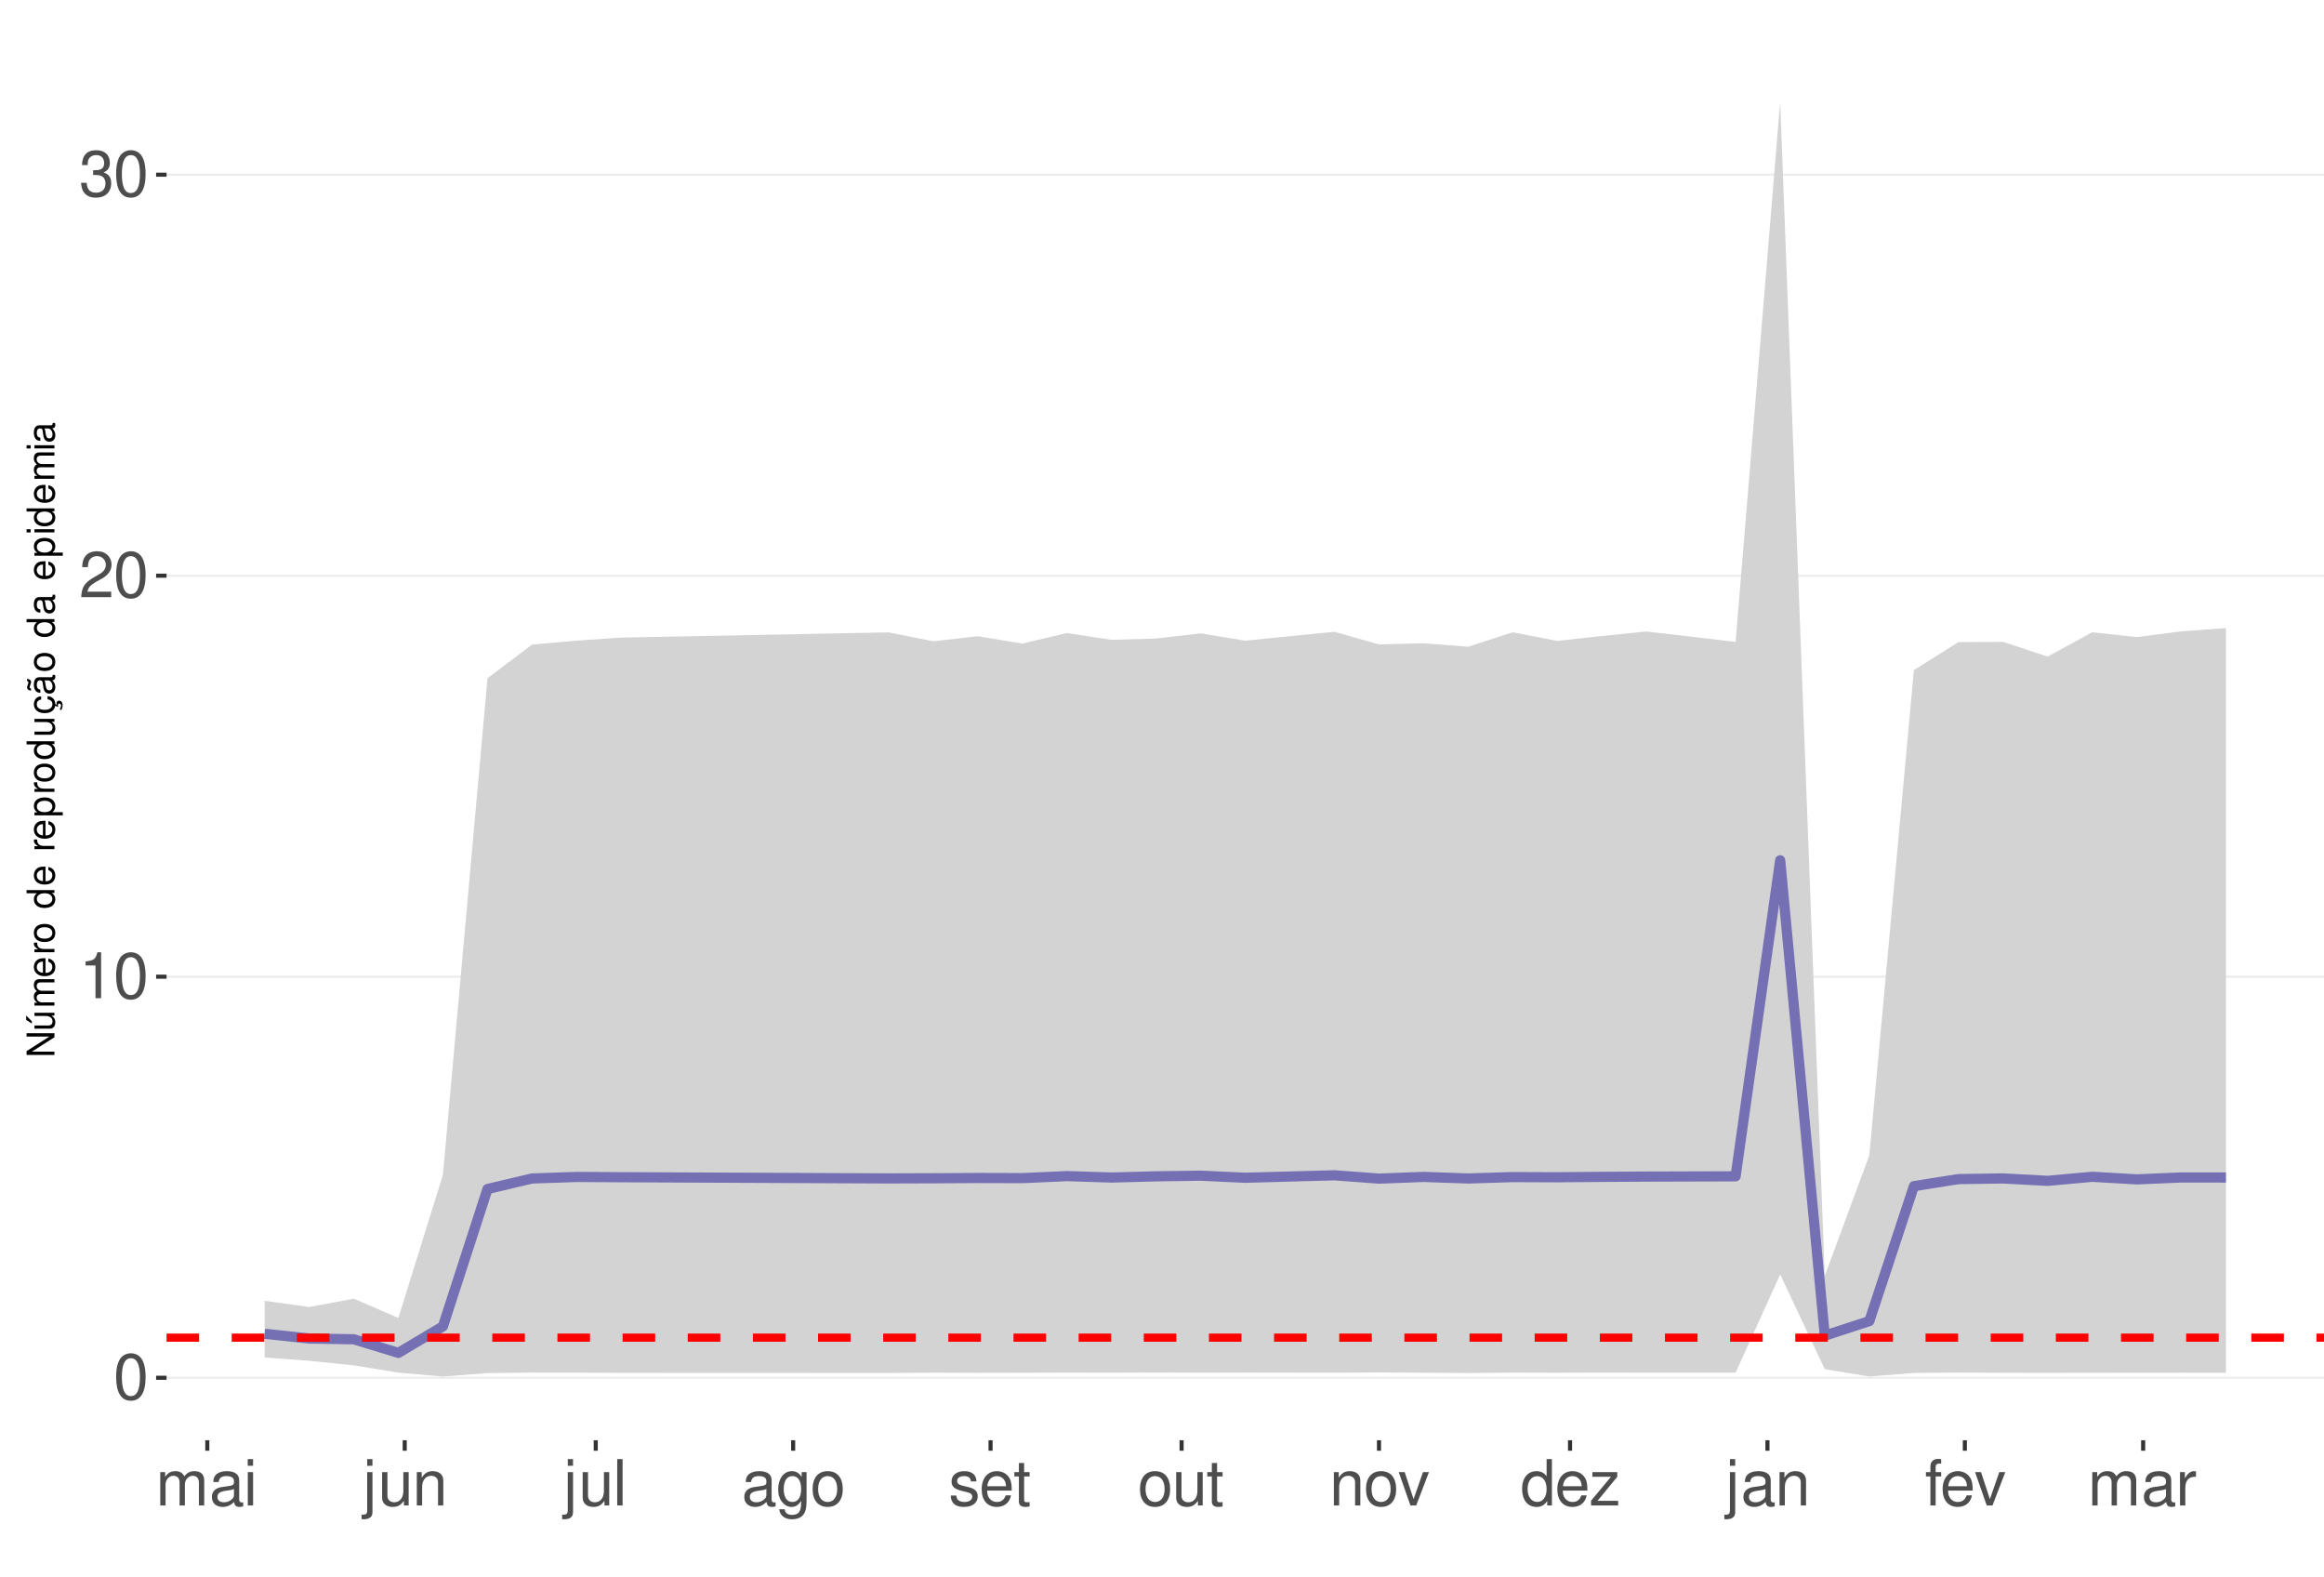
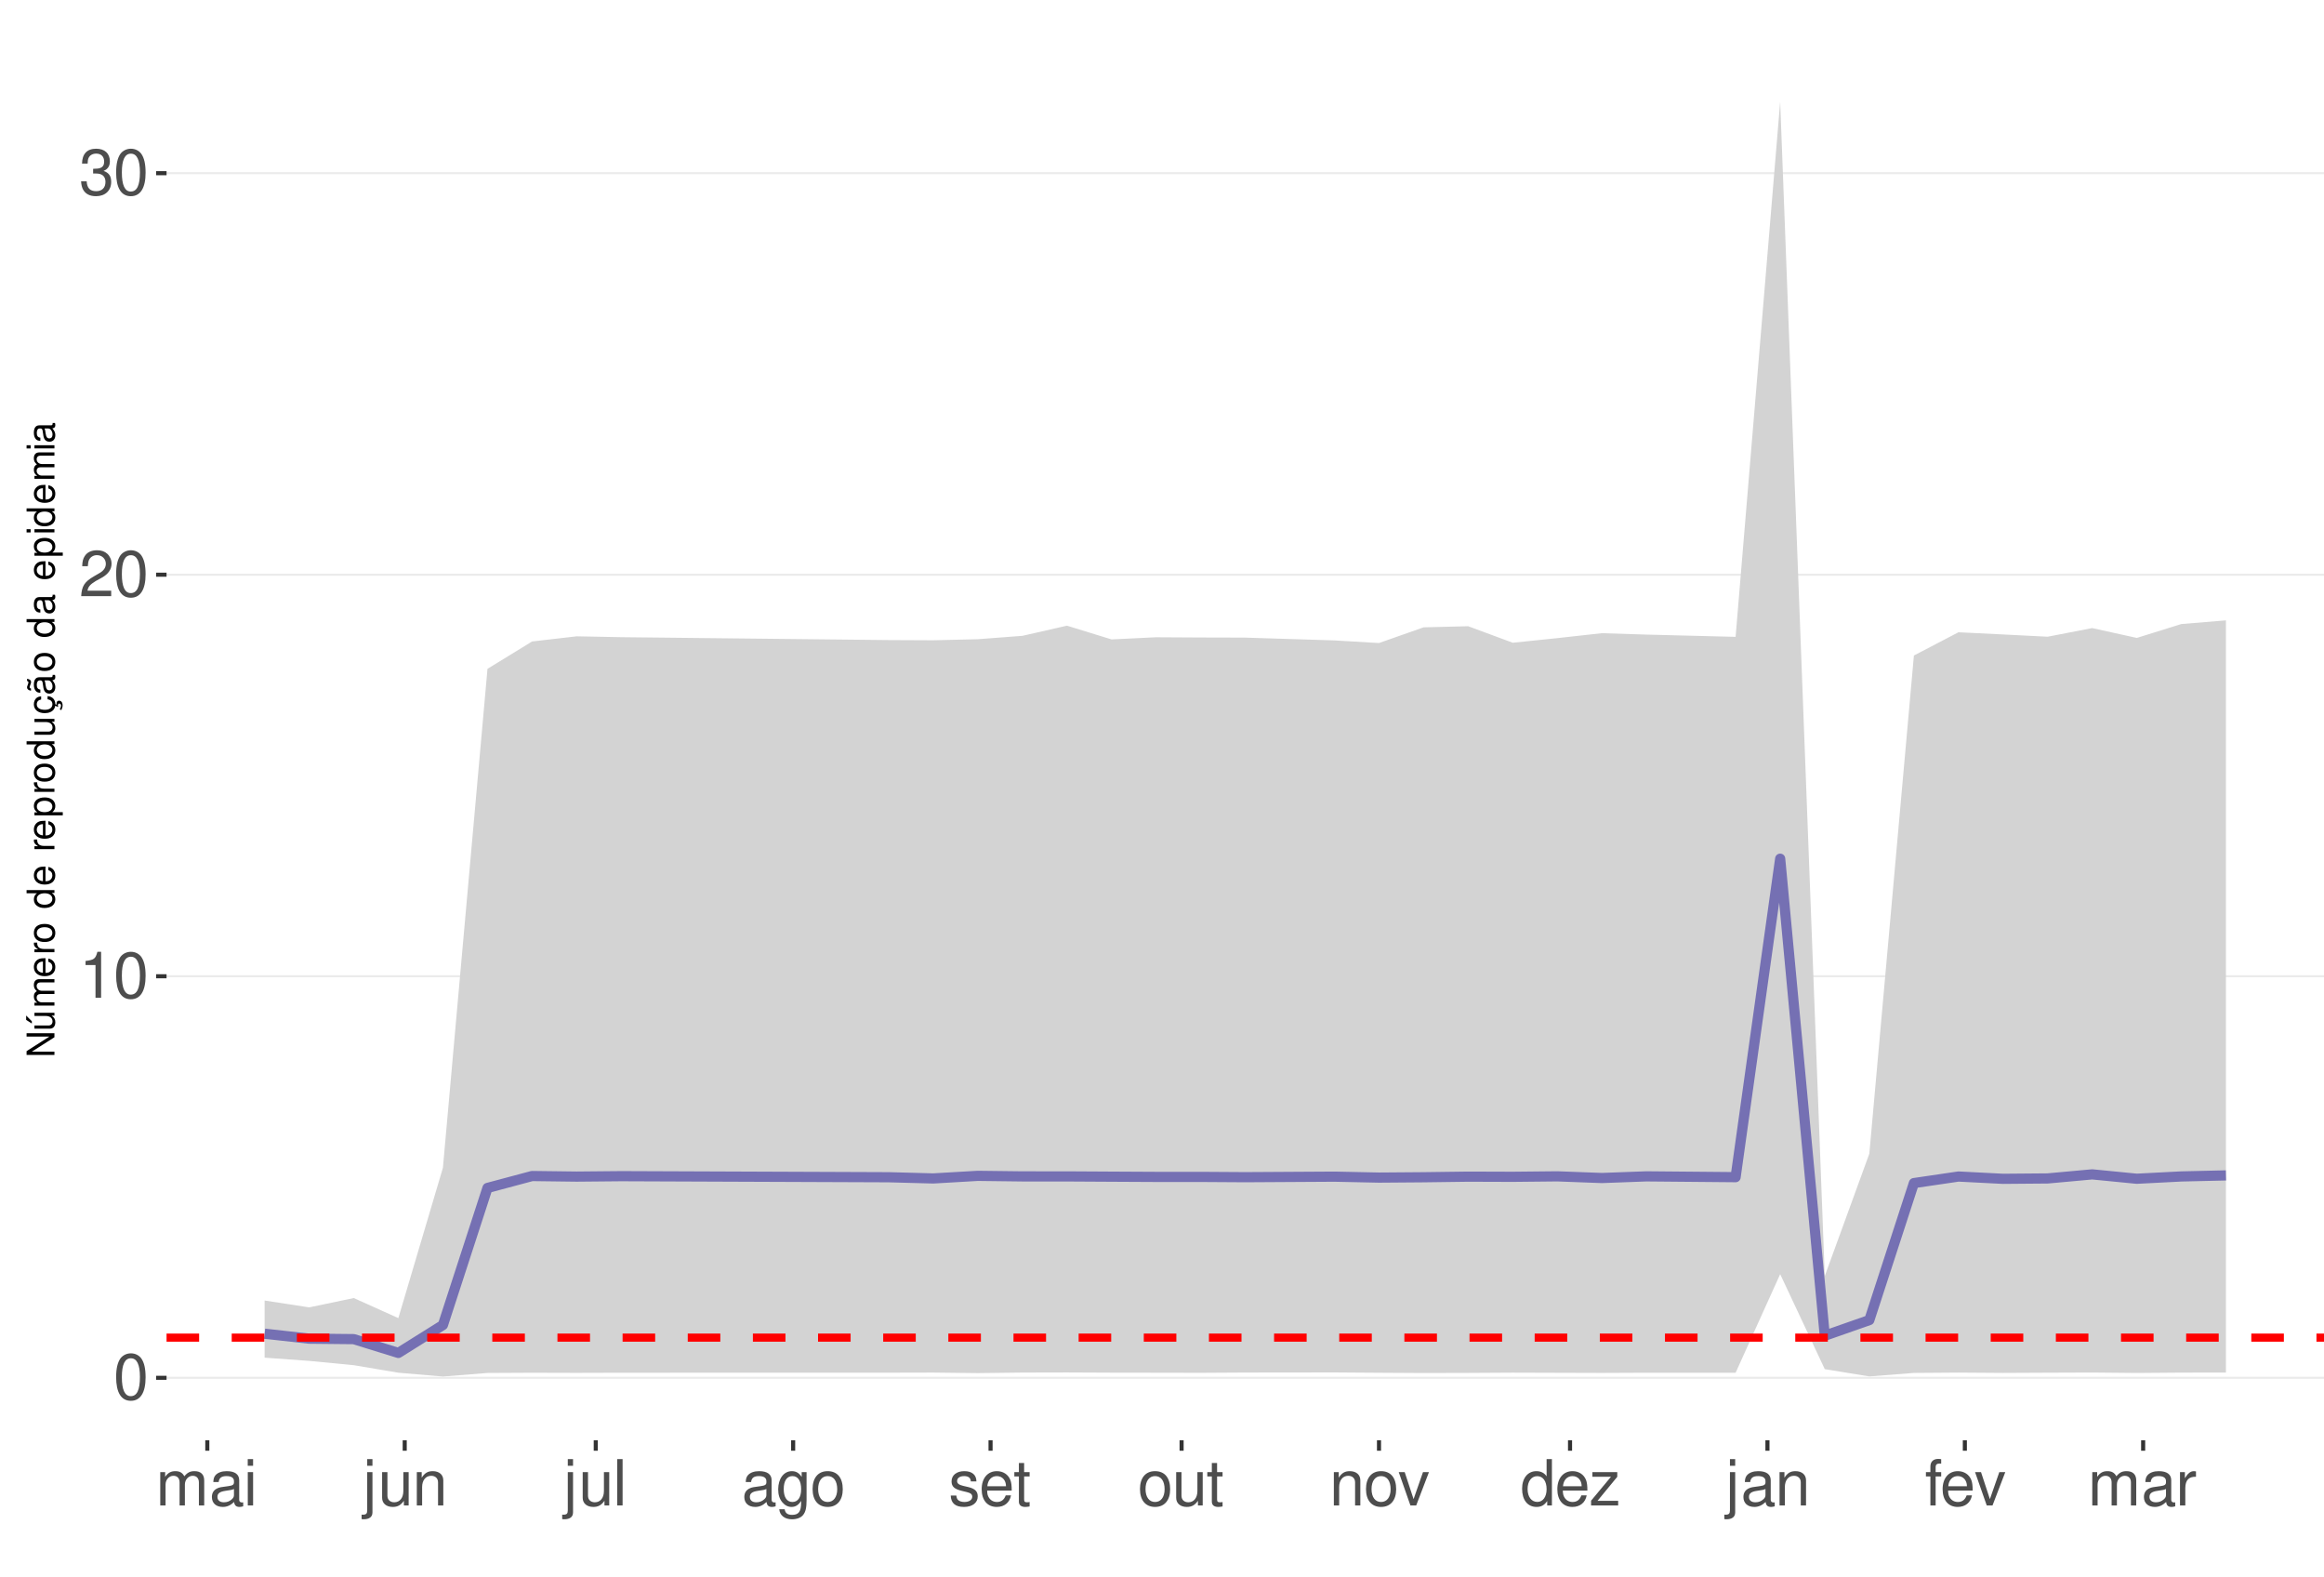
<svg xmlns="http://www.w3.org/2000/svg" xmlns:xlink="http://www.w3.org/1999/xlink" width="609pt" height="413pt" viewBox="0 0 609 413" version="1.1">
  <defs>
    <g>
      <symbol overflow="visible" id="glyph0-0">
        <path style="stroke:none;" d="" />
      </symbol>
      <symbol overflow="visible" id="glyph0-1">
        <path style="stroke:none;" d="M 4.578 -12.047 C 3.484 -12.047 2.484 -11.547 1.859 -10.734 C 1.094 -9.656 0.719 -8.062 0.719 -5.828 C 0.719 -1.766 2.047 0.391 4.578 0.391 C 7.078 0.391 8.438 -1.766 8.438 -5.734 C 8.438 -8.062 8.078 -9.625 7.297 -10.734 C 6.672 -11.562 5.703 -12.047 4.578 -12.047 Z M 4.578 -10.75 C 6.156 -10.75 6.953 -9.125 6.953 -5.859 C 6.953 -2.438 6.172 -0.828 4.547 -0.828 C 3 -0.828 2.219 -2.5 2.219 -5.812 C 2.219 -9.125 3 -10.75 4.578 -10.75 Z M 4.578 -10.75 " />
      </symbol>
      <symbol overflow="visible" id="glyph0-2">
        <path style="stroke:none;" d="M 4.312 -8.578 L 4.312 0 L 5.781 0 L 5.781 -12.047 L 4.812 -12.047 C 4.297 -10.188 3.969 -9.938 1.703 -9.641 L 1.703 -8.578 Z M 4.312 -8.578 " />
      </symbol>
      <symbol overflow="visible" id="glyph0-3">
        <path style="stroke:none;" d="M 8.422 -1.453 L 2.219 -1.453 C 2.359 -2.453 2.891 -3.078 4.344 -3.969 L 6.016 -4.891 C 7.656 -5.812 8.516 -7.047 8.516 -8.531 C 8.516 -9.531 8.109 -10.453 7.406 -11.109 C 6.719 -11.75 5.844 -12.047 4.734 -12.047 C 3.234 -12.047 2.109 -11.516 1.469 -10.484 C 1.047 -9.844 0.859 -9.094 0.828 -7.875 L 2.297 -7.875 C 2.344 -8.688 2.453 -9.172 2.641 -9.578 C 3.031 -10.312 3.797 -10.766 4.688 -10.766 C 6.016 -10.766 7.016 -9.797 7.016 -8.5 C 7.016 -7.531 6.469 -6.703 5.406 -6.094 L 3.875 -5.203 C 1.422 -3.781 0.703 -2.641 0.562 -0.016 L 8.422 -0.016 Z M 8.422 -1.453 " />
      </symbol>
      <symbol overflow="visible" id="glyph0-4">
        <path style="stroke:none;" d="M 3.688 -5.547 L 4.484 -5.547 C 6.078 -5.547 6.922 -4.797 6.922 -3.344 C 6.922 -1.828 6.016 -0.922 4.5 -0.922 C 2.875 -0.922 2.094 -1.734 2 -3.5 L 0.531 -3.5 C 0.594 -2.531 0.766 -1.906 1.047 -1.359 C 1.672 -0.203 2.812 0.391 4.438 0.391 C 6.859 0.391 8.422 -1.078 8.422 -3.359 C 8.422 -4.891 7.844 -5.734 6.422 -6.234 C 7.531 -6.672 8.078 -7.516 8.078 -8.734 C 8.078 -10.797 6.734 -12.047 4.484 -12.047 C 2.094 -12.047 0.828 -10.703 0.781 -8.156 L 2.25 -8.156 C 2.266 -8.891 2.328 -9.312 2.516 -9.672 C 2.844 -10.359 3.578 -10.766 4.5 -10.766 C 5.797 -10.766 6.578 -9.984 6.578 -8.672 C 6.578 -7.828 6.281 -7.312 5.625 -7.031 C 5.234 -6.859 4.703 -6.797 3.688 -6.781 Z M 3.688 -5.547 " />
      </symbol>
      <symbol overflow="visible" id="glyph0-5">
        <path style="stroke:none;" d="M 1.172 -8.734 L 1.172 0 L 2.562 0 L 2.562 -5.484 C 2.562 -6.75 3.484 -7.766 4.609 -7.766 C 5.641 -7.766 6.234 -7.125 6.234 -6.016 L 6.234 0 L 7.625 0 L 7.625 -5.484 C 7.625 -6.75 8.547 -7.766 9.672 -7.766 C 10.688 -7.766 11.297 -7.109 11.297 -6.016 L 11.297 0 L 12.688 0 L 12.688 -6.547 C 12.688 -8.109 11.797 -8.984 10.156 -8.984 C 9 -8.984 8.297 -8.625 7.484 -7.641 C 6.969 -8.578 6.266 -8.984 5.125 -8.984 C 3.969 -8.984 3.188 -8.547 2.453 -7.5 L 2.453 -8.734 Z M 1.172 -8.734 " />
      </symbol>
      <symbol overflow="visible" id="glyph0-6">
        <path style="stroke:none;" d="M 8.906 -0.812 C 8.766 -0.781 8.688 -0.781 8.609 -0.781 C 8.125 -0.781 7.859 -1.031 7.859 -1.469 L 7.859 -6.594 C 7.859 -8.141 6.734 -8.984 4.578 -8.984 C 3.297 -8.984 2.281 -8.609 1.688 -7.969 C 1.281 -7.516 1.109 -7.016 1.078 -6.141 L 2.484 -6.141 C 2.594 -7.219 3.234 -7.688 4.531 -7.688 C 5.797 -7.688 6.484 -7.234 6.484 -6.391 L 6.484 -6.031 C 6.469 -5.438 6.156 -5.219 5.031 -5.062 C 3.062 -4.812 2.766 -4.75 2.234 -4.531 C 1.219 -4.094 0.703 -3.328 0.703 -2.203 C 0.703 -0.609 1.797 0.391 3.562 0.391 C 4.656 0.391 5.547 0 6.531 -0.906 C 6.625 0 7.062 0.391 7.969 0.391 C 8.266 0.391 8.438 0.344 8.906 0.234 Z M 6.484 -2.75 C 6.484 -2.281 6.344 -2 5.922 -1.609 C 5.359 -1.094 4.688 -0.828 3.859 -0.828 C 2.781 -0.828 2.156 -1.344 2.156 -2.234 C 2.156 -3.141 2.75 -3.609 4.25 -3.828 C 5.734 -4.031 6.016 -4.094 6.484 -4.312 Z M 6.484 -2.75 " />
      </symbol>
      <symbol overflow="visible" id="glyph0-7">
        <path style="stroke:none;" d="M 2.5 -8.734 L 1.109 -8.734 L 1.109 0 L 2.5 0 Z M 2.5 -12.141 L 1.094 -12.141 L 1.094 -10.391 L 2.5 -10.391 Z M 2.5 -12.141 " />
      </symbol>
      <symbol overflow="visible" id="glyph0-8">
        <path style="stroke:none;" d="M 1.172 -8.734 L 1.172 1.266 C 1.172 2.125 0.906 2.422 0.031 2.422 C -0.062 2.422 -0.109 2.422 -0.297 2.406 L -0.297 3.578 C -0.141 3.609 -0.047 3.625 0.172 3.625 C 1.734 3.625 2.547 3.016 2.547 1.812 L 2.547 -8.734 Z M 2.547 -12.141 L 1.172 -12.141 L 1.172 -10.391 L 2.547 -10.391 Z M 2.547 -12.141 " />
      </symbol>
      <symbol overflow="visible" id="glyph0-9">
        <path style="stroke:none;" d="M 8.031 0 L 8.031 -8.734 L 6.641 -8.734 L 6.641 -3.781 C 6.641 -2 5.719 -0.828 4.266 -0.828 C 3.172 -0.828 2.469 -1.5 2.469 -2.547 L 2.469 -8.734 L 1.078 -8.734 L 1.078 -2 C 1.078 -0.547 2.172 0.391 3.859 0.391 C 5.141 0.391 5.969 -0.062 6.781 -1.219 L 6.781 0 Z M 8.031 0 " />
      </symbol>
      <symbol overflow="visible" id="glyph0-10">
        <path style="stroke:none;" d="M 1.172 -8.734 L 1.172 0 L 2.562 0 L 2.562 -4.812 C 2.562 -6.594 3.5 -7.766 4.938 -7.766 C 6.031 -7.766 6.734 -7.094 6.734 -6.047 L 6.734 0 L 8.109 0 L 8.109 -6.594 C 8.109 -8.047 7.031 -8.984 5.344 -8.984 C 4.047 -8.984 3.219 -8.484 2.453 -7.266 L 2.453 -8.734 Z M 1.172 -8.734 " />
      </symbol>
      <symbol overflow="visible" id="glyph0-11">
        <path style="stroke:none;" d="M 2.531 -12.141 L 1.125 -12.141 L 1.125 0 L 2.531 0 Z M 2.531 -12.141 " />
      </symbol>
      <symbol overflow="visible" id="glyph0-12">
        <path style="stroke:none;" d="M 6.734 -8.734 L 6.734 -7.469 C 6.031 -8.516 5.266 -8.984 4.156 -8.984 C 2.047 -8.984 0.578 -7.016 0.578 -4.219 C 0.578 -2.75 0.938 -1.688 1.688 -0.797 C 2.328 -0.031 3.172 0.391 4.062 0.391 C 5.109 0.391 5.859 -0.078 6.594 -1.188 L 6.594 -0.734 C 6.594 1.594 5.953 2.469 4.219 2.469 C 3.031 2.469 2.422 2 2.281 1 L 0.859 1 C 1 2.609 2.281 3.625 4.188 3.625 C 5.469 3.625 6.531 3.219 7.094 2.516 C 7.766 1.703 8.016 0.609 8.016 -1.438 L 8.016 -8.734 Z M 4.297 -7.688 C 5.766 -7.688 6.594 -6.469 6.594 -4.25 C 6.594 -2.125 5.75 -0.906 4.297 -0.906 C 2.859 -0.906 2.031 -2.156 2.031 -4.297 C 2.031 -6.422 2.859 -7.688 4.297 -7.688 Z M 4.297 -7.688 " />
      </symbol>
      <symbol overflow="visible" id="glyph0-13">
        <path style="stroke:none;" d="M 4.531 -8.984 C 2.062 -8.984 0.594 -7.234 0.594 -4.297 C 0.594 -1.344 2.062 0.391 4.547 0.391 C 7.016 0.391 8.5 -1.359 8.5 -4.234 C 8.5 -7.266 7.062 -8.984 4.531 -8.984 Z M 4.547 -7.688 C 6.109 -7.688 7.047 -6.406 7.047 -4.25 C 7.047 -2.188 6.078 -0.906 4.547 -0.906 C 3 -0.906 2.047 -2.188 2.047 -4.297 C 2.047 -6.406 3 -7.688 4.547 -7.688 Z M 4.547 -7.688 " />
      </symbol>
      <symbol overflow="visible" id="glyph0-14">
        <path style="stroke:none;" d="M 7.297 -6.297 C 7.281 -8.016 6.141 -8.984 4.125 -8.984 C 2.094 -8.984 0.781 -7.922 0.781 -6.312 C 0.781 -4.953 1.484 -4.297 3.547 -3.797 L 4.844 -3.484 C 5.812 -3.25 6.203 -2.891 6.203 -2.281 C 6.203 -1.453 5.375 -0.906 4.156 -0.906 C 3.422 -0.906 2.781 -1.109 2.438 -1.484 C 2.219 -1.734 2.109 -1.984 2.031 -2.594 L 0.562 -2.594 C 0.641 -0.578 1.766 0.391 4.047 0.391 C 6.25 0.391 7.641 -0.703 7.641 -2.375 C 7.641 -3.688 6.906 -4.391 5.188 -4.812 L 3.844 -5.125 C 2.719 -5.391 2.234 -5.766 2.234 -6.375 C 2.234 -7.203 2.953 -7.688 4.078 -7.688 C 5.203 -7.688 5.797 -7.219 5.828 -6.297 Z M 7.297 -6.297 " />
      </symbol>
      <symbol overflow="visible" id="glyph0-15">
        <path style="stroke:none;" d="M 8.547 -3.891 C 8.547 -5.234 8.438 -6.031 8.188 -6.672 C 7.625 -8.109 6.297 -8.984 4.656 -8.984 C 2.234 -8.984 0.672 -7.125 0.672 -4.25 C 0.672 -1.359 2.172 0.391 4.625 0.391 C 6.625 0.391 8.016 -0.75 8.359 -2.641 L 6.969 -2.641 C 6.578 -1.5 5.797 -0.906 4.688 -0.906 C 3.797 -0.906 3.047 -1.297 2.578 -2.031 C 2.25 -2.531 2.125 -3.031 2.109 -3.891 Z M 2.156 -5.031 C 2.266 -6.641 3.25 -7.688 4.641 -7.688 C 6.062 -7.688 7.047 -6.594 7.047 -5.031 Z M 2.156 -5.031 " />
      </symbol>
      <symbol overflow="visible" id="glyph0-16">
        <path style="stroke:none;" d="M 4.234 -8.734 L 2.797 -8.734 L 2.797 -11.125 L 1.422 -11.125 L 1.422 -8.734 L 0.234 -8.734 L 0.234 -7.594 L 1.422 -7.594 L 1.422 -1 C 1.422 -0.094 2.016 0.391 3.094 0.391 C 3.469 0.391 3.766 0.344 4.234 0.266 L 4.234 -0.906 C 4.031 -0.844 3.844 -0.828 3.562 -0.828 C 2.969 -0.828 2.797 -1 2.797 -1.609 L 2.797 -7.594 L 4.234 -7.594 Z M 4.234 -8.734 " />
      </symbol>
      <symbol overflow="visible" id="glyph0-17">
        <path style="stroke:none;" d="M 4.75 0 L 8.094 -8.734 L 6.531 -8.734 L 4.062 -1.656 L 1.734 -8.734 L 0.172 -8.734 L 3.234 0 Z M 4.75 0 " />
      </symbol>
      <symbol overflow="visible" id="glyph0-18">
        <path style="stroke:none;" d="M 8.25 -12.141 L 6.859 -12.141 L 6.859 -7.625 C 6.281 -8.516 5.344 -8.984 4.188 -8.984 C 1.922 -8.984 0.438 -7.156 0.438 -4.375 C 0.438 -1.438 1.859 0.391 4.234 0.391 C 5.438 0.391 6.266 -0.062 7.016 -1.156 L 7.016 0 L 8.25 0 Z M 4.406 -7.672 C 5.906 -7.672 6.859 -6.359 6.859 -4.266 C 6.859 -2.25 5.891 -0.922 4.438 -0.922 C 2.891 -0.922 1.875 -2.266 1.875 -4.297 C 1.875 -6.328 2.891 -7.672 4.406 -7.672 Z M 4.406 -7.672 " />
      </symbol>
      <symbol overflow="visible" id="glyph0-19">
        <path style="stroke:none;" d="M 7.375 -8.734 L 0.859 -8.734 L 0.859 -7.516 L 5.734 -7.516 L 0.516 -1.25 L 0.516 0 L 7.609 0 L 7.609 -1.219 L 2.203 -1.219 L 7.375 -7.5 Z M 7.375 -8.734 " />
      </symbol>
      <symbol overflow="visible" id="glyph0-20">
        <path style="stroke:none;" d="M 4.297 -8.734 L 2.844 -8.734 L 2.844 -10.094 C 2.844 -10.672 3.172 -10.969 3.812 -10.969 C 3.938 -10.969 3.984 -10.969 4.297 -10.953 L 4.297 -12.109 C 3.984 -12.172 3.797 -12.188 3.516 -12.188 C 2.234 -12.188 1.469 -11.453 1.469 -10.203 L 1.469 -8.734 L 0.297 -8.734 L 0.297 -7.594 L 1.469 -7.594 L 1.469 0 L 2.844 0 L 2.844 -7.594 L 4.297 -7.594 Z M 4.297 -8.734 " />
      </symbol>
      <symbol overflow="visible" id="glyph0-21">
        <path style="stroke:none;" d="M 1.156 -8.734 L 1.156 0 L 2.547 0 L 2.547 -4.531 C 2.562 -6.625 3.438 -7.562 5.344 -7.516 L 5.344 -8.922 C 5.109 -8.969 4.984 -8.984 4.812 -8.984 C 3.922 -8.984 3.234 -8.438 2.438 -7.141 L 2.438 -8.734 Z M 1.156 -8.734 " />
      </symbol>
      <symbol overflow="visible" id="glyph1-0">
        <path style="stroke:none;" d="" />
      </symbol>
      <symbol overflow="visible" id="glyph1-1">
        <path style="stroke:none;" d="M -7.297 -6.453 L -7.297 -5.578 L -1.328 -5.578 L -7.297 -1.766 L -7.297 -0.766 L 0 -0.766 L 0 -1.641 L -5.906 -1.641 L 0 -5.406 L 0 -6.453 Z M -7.297 -6.453 " />
      </symbol>
      <symbol overflow="visible" id="glyph1-2">
        <path style="stroke:none;" d="M 0 -4.812 L -5.234 -4.812 L -5.234 -3.984 L -2.266 -3.984 C -1.203 -3.984 -0.5 -3.438 -0.5 -2.562 C -0.5 -1.906 -0.906 -1.484 -1.531 -1.484 L -5.234 -1.484 L -5.234 -0.656 L -1.203 -0.656 C -0.328 -0.656 0.234 -1.297 0.234 -2.312 C 0.234 -3.094 -0.047 -3.578 -0.734 -4.062 L 0 -4.062 Z M -7.406 -2.953 L -5.922 -2 L -5.922 -2.594 L -7.406 -4.094 Z M -7.406 -2.953 " />
      </symbol>
      <symbol overflow="visible" id="glyph1-3">
        <path style="stroke:none;" d="M -5.234 -0.703 L 0 -0.703 L 0 -1.547 L -3.297 -1.547 C -4.047 -1.547 -4.656 -2.094 -4.656 -2.766 C -4.656 -3.391 -4.281 -3.734 -3.609 -3.734 L 0 -3.734 L 0 -4.578 L -3.297 -4.578 C -4.047 -4.578 -4.656 -5.125 -4.656 -5.812 C -4.656 -6.422 -4.266 -6.781 -3.609 -6.781 L 0 -6.781 L 0 -7.625 L -3.938 -7.625 C -4.875 -7.625 -5.391 -7.078 -5.391 -6.094 C -5.391 -5.406 -5.188 -4.984 -4.594 -4.484 C -5.156 -4.188 -5.391 -3.766 -5.391 -3.078 C -5.391 -2.375 -5.125 -1.906 -4.5 -1.469 L -5.234 -1.469 Z M -5.234 -0.703 " />
      </symbol>
      <symbol overflow="visible" id="glyph1-4">
        <path style="stroke:none;" d="M -2.344 -5.125 C -3.141 -5.125 -3.625 -5.062 -4.016 -4.922 C -4.875 -4.578 -5.391 -3.781 -5.391 -2.797 C -5.391 -1.344 -4.281 -0.406 -2.547 -0.406 C -0.812 -0.406 0.234 -1.297 0.234 -2.781 C 0.234 -3.984 -0.453 -4.812 -1.594 -5.016 L -1.594 -4.188 C -0.906 -3.953 -0.547 -3.484 -0.547 -2.812 C -0.547 -2.281 -0.781 -1.828 -1.219 -1.547 C -1.516 -1.344 -1.812 -1.281 -2.344 -1.266 Z M -3.016 -1.297 C -3.984 -1.359 -4.625 -1.953 -4.625 -2.797 C -4.625 -3.641 -3.953 -4.234 -3.016 -4.234 Z M -3.016 -1.297 " />
      </symbol>
      <symbol overflow="visible" id="glyph1-5">
        <path style="stroke:none;" d="M -5.234 -0.688 L 0 -0.688 L 0 -1.531 L -2.719 -1.531 C -3.984 -1.547 -4.547 -2.062 -4.516 -3.203 L -5.359 -3.203 C -5.375 -3.062 -5.391 -2.984 -5.391 -2.891 C -5.391 -2.344 -5.062 -1.938 -4.297 -1.453 L -5.234 -1.453 Z M -5.234 -0.688 " />
      </symbol>
      <symbol overflow="visible" id="glyph1-6">
        <path style="stroke:none;" d="M -5.391 -2.719 C -5.391 -1.234 -4.344 -0.359 -2.578 -0.359 C -0.812 -0.359 0.234 -1.234 0.234 -2.734 C 0.234 -4.203 -0.812 -5.094 -2.547 -5.094 C -4.359 -5.094 -5.391 -4.234 -5.391 -2.719 Z M -4.625 -2.734 C -4.625 -3.672 -3.844 -4.234 -2.547 -4.234 C -1.312 -4.234 -0.547 -3.656 -0.547 -2.734 C -0.547 -1.797 -1.312 -1.234 -2.578 -1.234 C -3.844 -1.234 -4.625 -1.797 -4.625 -2.734 Z M -4.625 -2.734 " />
      </symbol>
      <symbol overflow="visible" id="glyph1-7">
        <path style="stroke:none;" d="" />
      </symbol>
      <symbol overflow="visible" id="glyph1-8">
        <path style="stroke:none;" d="M -7.297 -4.953 L -7.297 -4.125 L -4.578 -4.125 C -5.109 -3.766 -5.391 -3.203 -5.391 -2.516 C -5.391 -1.156 -4.297 -0.266 -2.625 -0.266 C -0.859 -0.266 0.234 -1.125 0.234 -2.547 C 0.234 -3.266 -0.047 -3.766 -0.688 -4.203 L 0 -4.203 L 0 -4.953 Z M -4.609 -2.656 C -4.609 -3.547 -3.812 -4.125 -2.562 -4.125 C -1.344 -4.125 -0.547 -3.547 -0.547 -2.656 C -0.547 -1.734 -1.359 -1.125 -2.578 -1.125 C -3.797 -1.125 -4.609 -1.734 -4.609 -2.656 Z M -4.609 -2.656 " />
      </symbol>
      <symbol overflow="visible" id="glyph1-9">
        <path style="stroke:none;" d="M 2.188 -0.547 L 2.188 -1.375 L -0.547 -1.375 C -0.016 -1.812 0.234 -2.312 0.234 -2.984 C 0.234 -4.344 -0.859 -5.234 -2.531 -5.234 C -4.297 -5.234 -5.391 -4.375 -5.391 -2.984 C -5.391 -2.266 -5.062 -1.703 -4.453 -1.312 L -5.234 -1.312 L -5.234 -0.547 Z M -4.609 -2.844 C -4.609 -3.766 -3.797 -4.359 -2.547 -4.359 C -1.359 -4.359 -0.547 -3.75 -0.547 -2.844 C -0.547 -1.953 -1.344 -1.375 -2.578 -1.375 C -3.812 -1.375 -4.609 -1.953 -4.609 -2.844 Z M -4.609 -2.844 " />
      </symbol>
      <symbol overflow="visible" id="glyph1-10">
        <path style="stroke:none;" d="M 0 -4.812 L -5.234 -4.812 L -5.234 -3.984 L -2.266 -3.984 C -1.203 -3.984 -0.5 -3.438 -0.5 -2.562 C -0.5 -1.906 -0.906 -1.484 -1.531 -1.484 L -5.234 -1.484 L -5.234 -0.656 L -1.203 -0.656 C -0.328 -0.656 0.234 -1.297 0.234 -2.312 C 0.234 -3.094 -0.047 -3.578 -0.734 -4.062 L 0 -4.062 Z M 0 -4.812 " />
      </symbol>
      <symbol overflow="visible" id="glyph1-11">
        <path style="stroke:none;" d="M 0.234 -2.641 C 0.234 -3.875 -0.547 -4.703 -1.797 -4.766 L -1.797 -3.938 C -0.953 -3.797 -0.531 -3.359 -0.531 -2.656 C -0.531 -1.734 -1.281 -1.188 -2.516 -1.188 C -3.844 -1.188 -4.625 -1.719 -4.625 -2.625 C -4.625 -3.328 -4.203 -3.766 -3.484 -3.875 L -3.484 -4.703 C -3.984 -4.672 -4.312 -4.562 -4.609 -4.359 C -5.094 -4 -5.391 -3.375 -5.391 -2.641 C -5.391 -1.219 -4.266 -0.312 -2.531 -0.312 C -1.469 -0.312 -0.625 -0.672 -0.156 -1.312 C 0.047 -1.594 0.125 -1.812 0.203 -2.25 L 0.922 -1.938 L 0.984 -2.062 C 0.938 -2.188 0.906 -2.25 0.906 -2.375 C 0.906 -2.656 1.047 -2.828 1.281 -2.828 C 1.547 -2.828 1.734 -2.594 1.734 -2.297 C 1.734 -2.031 1.672 -1.844 1.438 -1.406 L 1.406 -1.312 L 1.812 -1.094 C 2.078 -1.75 2.141 -1.953 2.141 -2.344 C 2.141 -3.109 1.781 -3.578 1.203 -3.578 C 0.781 -3.578 0.547 -3.297 0.547 -2.797 C 0.547 -2.703 0.547 -2.641 0.562 -2.516 Z M 0.234 -2.641 " />
      </symbol>
      <symbol overflow="visible" id="glyph1-12">
        <path style="stroke:none;" d="M -0.484 -5.344 C -0.469 -5.266 -0.469 -5.219 -0.469 -5.172 C -0.469 -4.875 -0.625 -4.719 -0.875 -4.719 L -3.953 -4.719 C -4.891 -4.719 -5.391 -4.047 -5.391 -2.75 C -5.391 -1.984 -5.172 -1.375 -4.781 -1.016 C -4.516 -0.766 -4.203 -0.672 -3.688 -0.656 L -3.688 -1.484 C -4.328 -1.562 -4.625 -1.938 -4.625 -2.719 C -4.625 -3.484 -4.344 -3.891 -3.844 -3.891 L -3.625 -3.891 C -3.266 -3.875 -3.125 -3.703 -3.047 -3.016 C -2.891 -1.844 -2.844 -1.656 -2.719 -1.344 C -2.453 -0.734 -2 -0.422 -1.312 -0.422 C -0.375 -0.422 0.234 -1.078 0.234 -2.141 C 0.234 -2.797 0 -3.328 -0.547 -3.922 C 0 -3.984 0.234 -4.234 0.234 -4.781 C 0.234 -4.953 0.203 -5.062 0.141 -5.344 Z M -1.656 -3.891 C -1.375 -3.891 -1.203 -3.812 -0.969 -3.562 C -0.656 -3.219 -0.5 -2.812 -0.5 -2.312 C -0.5 -1.672 -0.812 -1.297 -1.344 -1.297 C -1.891 -1.297 -2.172 -1.656 -2.297 -2.547 C -2.422 -3.438 -2.453 -3.609 -2.594 -3.891 Z M -7.172 -3.75 C -6.922 -3.672 -6.812 -3.547 -6.812 -3.375 C -6.812 -3.25 -6.875 -2.984 -6.984 -2.734 C -7.156 -2.312 -7.172 -2.25 -7.172 -2.047 C -7.172 -1.594 -6.797 -1.297 -6.141 -1.188 L -6.141 -1.766 C -6.375 -1.812 -6.5 -1.938 -6.5 -2.094 C -6.5 -2.203 -6.469 -2.344 -6.375 -2.578 C -6.156 -3.156 -6.125 -3.234 -6.125 -3.438 C -6.125 -3.922 -6.484 -4.219 -7.172 -4.312 Z M -7.172 -3.75 " />
      </symbol>
      <symbol overflow="visible" id="glyph1-13">
        <path style="stroke:none;" d="M -0.484 -5.344 C -0.469 -5.266 -0.469 -5.219 -0.469 -5.172 C -0.469 -4.875 -0.625 -4.719 -0.875 -4.719 L -3.953 -4.719 C -4.891 -4.719 -5.391 -4.047 -5.391 -2.75 C -5.391 -1.984 -5.172 -1.375 -4.781 -1.016 C -4.516 -0.766 -4.203 -0.672 -3.688 -0.656 L -3.688 -1.484 C -4.328 -1.562 -4.625 -1.938 -4.625 -2.719 C -4.625 -3.484 -4.344 -3.891 -3.844 -3.891 L -3.625 -3.891 C -3.266 -3.875 -3.125 -3.703 -3.047 -3.016 C -2.891 -1.844 -2.844 -1.656 -2.719 -1.344 C -2.453 -0.734 -2 -0.422 -1.312 -0.422 C -0.375 -0.422 0.234 -1.078 0.234 -2.141 C 0.234 -2.797 0 -3.328 -0.547 -3.922 C 0 -3.984 0.234 -4.234 0.234 -4.781 C 0.234 -4.953 0.203 -5.062 0.141 -5.344 Z M -1.656 -3.891 C -1.375 -3.891 -1.203 -3.812 -0.969 -3.562 C -0.656 -3.219 -0.5 -2.812 -0.5 -2.312 C -0.5 -1.672 -0.812 -1.297 -1.344 -1.297 C -1.891 -1.297 -2.172 -1.656 -2.297 -2.547 C -2.422 -3.438 -2.453 -3.609 -2.594 -3.891 Z M -1.656 -3.891 " />
      </symbol>
      <symbol overflow="visible" id="glyph1-14">
        <path style="stroke:none;" d="M -5.234 -1.5 L -5.234 -0.672 L 0 -0.672 L 0 -1.5 Z M -7.297 -1.5 L -7.297 -0.656 L -6.234 -0.656 L -6.234 -1.5 Z M -7.297 -1.5 " />
      </symbol>
    </g>
    <clipPath id="clip1">
      <path d="M 43.645 9.961 L 609 9.961 L 609 377.328 L 43.645 377.328 Z M 43.645 9.961 " />
    </clipPath>
    <clipPath id="clip2">
      <path d="M 43.645 360 L 609 360 L 609 362 L 43.645 362 Z M 43.645 360 " />
    </clipPath>
    <clipPath id="clip3">
      <path d="M 43.645 255 L 609 255 L 609 257 L 43.645 257 Z M 43.645 255 " />
    </clipPath>
    <clipPath id="clip4">
-       <path d="M 43.645 150 L 609 150 L 609 152 L 43.645 152 Z M 43.645 150 " />
+       <path d="M 43.645 150 L 609 150 L 609 151 L 43.645 151 Z M 43.645 150 " />
    </clipPath>
    <clipPath id="clip5">
-       <path d="M 43.645 45 L 609 45 L 609 47 L 43.645 47 Z M 43.645 45 " />
+       <path d="M 43.645 45 L 609 45 L 609 46 L 43.645 46 Z M 43.645 45 " />
    </clipPath>
    <clipPath id="clip6">
      <path d="M 43.645 349 L 609 349 L 609 352 L 43.645 352 Z M 43.645 349 " />
    </clipPath>
  </defs>
  <g id="surface68">
    <rect x="0" y="0" width="609" height="413" style="fill:rgb(100%,100%,100%);fill-opacity:1;stroke:none;" />
    <rect x="0" y="0" width="609" height="413" style="fill:rgb(100%,100%,100%);fill-opacity:1;stroke:none;" />
    <path style="fill:none;stroke-width:1.067;stroke-linecap:round;stroke-linejoin:round;stroke:rgb(100%,100%,100%);stroke-opacity:1;stroke-miterlimit:10;" d="M 0 413 L 609 413 L 609 0 L 0 0 Z M 0 413 " />
    <g clip-path="url(#clip1)" clip-rule="nonzero">
      <path style=" stroke:none;fill-rule:nonzero;fill:rgb(100%,100%,100%);fill-opacity:1;" d="M 43.645 377.328 L 609 377.328 L 609 9.961 L 43.645 9.961 Z M 43.645 377.328 " />
    </g>
    <g clip-path="url(#clip2)" clip-rule="nonzero">
-       <path style="fill:none;stroke-width:0.533;stroke-linecap:butt;stroke-linejoin:round;stroke:rgb(92.157%,92.157%,92.157%);stroke-opacity:1;stroke-miterlimit:10;" d="M 43.645 360.945 L 609 360.945 " />
+       <path style="fill:none;stroke-width:0.533;stroke-linecap:butt;stroke-linejoin:round;stroke:rgb(92.157%,92.157%,92.157%);stroke-opacity:1;stroke-miterlimit:10;" d="M 43.645 360.957 L 609 360.957 " />
    </g>
    <g clip-path="url(#clip3)" clip-rule="nonzero">
-       <path style="fill:none;stroke-width:0.533;stroke-linecap:butt;stroke-linejoin:round;stroke:rgb(92.157%,92.157%,92.157%);stroke-opacity:1;stroke-miterlimit:10;" d="M 43.645 255.883 L 609 255.883 " />
+       <path style="fill:none;stroke-width:0.533;stroke-linecap:butt;stroke-linejoin:round;stroke:rgb(92.157%,92.157%,92.157%);stroke-opacity:1;stroke-miterlimit:10;" d="M 43.645 255.762 L 609 255.762 " />
    </g>
    <g clip-path="url(#clip4)" clip-rule="nonzero">
-       <path style="fill:none;stroke-width:0.533;stroke-linecap:butt;stroke-linejoin:round;stroke:rgb(92.157%,92.157%,92.157%);stroke-opacity:1;stroke-miterlimit:10;" d="M 43.645 150.824 L 609 150.824 " />
+       <path style="fill:none;stroke-width:0.533;stroke-linecap:butt;stroke-linejoin:round;stroke:rgb(92.157%,92.157%,92.157%);stroke-opacity:1;stroke-miterlimit:10;" d="M 43.645 150.566 L 609 150.566 " />
    </g>
    <g clip-path="url(#clip5)" clip-rule="nonzero">
-       <path style="fill:none;stroke-width:0.533;stroke-linecap:butt;stroke-linejoin:round;stroke:rgb(92.157%,92.157%,92.157%);stroke-opacity:1;stroke-miterlimit:10;" d="M 43.645 45.762 L 609 45.762 " />
-     </g>
-     <path style=" stroke:none;fill-rule:nonzero;fill:rgb(82.745%,82.745%,82.745%);fill-opacity:1;" d="M 69.344 340.789 L 81.023 342.414 L 92.703 340.23 L 104.387 345.281 L 116.066 307.793 L 127.746 177.688 L 139.43 168.871 L 151.109 167.836 L 162.789 167.035 L 232.875 165.672 L 244.555 168.004 L 256.238 166.684 L 267.918 168.598 L 279.598 165.852 L 291.281 167.629 L 302.961 167.285 L 314.641 165.934 L 326.324 167.844 L 349.684 165.516 L 361.363 168.824 L 373.047 168.52 L 384.727 169.43 L 396.406 165.648 L 408.09 167.906 L 419.77 166.629 L 431.449 165.438 L 454.812 168.164 L 466.492 26.66 L 478.176 334.242 L 489.855 302.656 L 501.535 175.551 L 513.215 168.227 L 524.898 168.152 L 536.578 172.016 L 548.258 165.637 L 559.941 166.906 L 571.621 165.398 L 583.301 164.551 L 583.301 359.645 L 571.621 359.625 L 559.941 359.641 L 548.258 359.645 L 536.578 359.668 L 524.898 359.652 L 513.215 359.586 L 501.535 359.691 L 489.855 360.613 L 478.176 358.691 L 466.492 333.879 L 454.812 359.625 L 431.449 359.621 L 419.77 359.598 L 408.09 359.633 L 396.406 359.605 L 384.727 359.711 L 373.047 359.633 L 361.363 359.555 L 349.684 359.625 L 326.324 359.59 L 314.641 359.625 L 302.961 359.578 L 291.281 359.625 L 279.598 359.598 L 267.918 359.637 L 256.238 359.66 L 244.555 359.613 L 232.875 359.699 L 162.789 359.672 L 151.109 359.605 L 139.43 359.594 L 127.746 359.727 L 116.066 360.629 L 104.387 359.605 L 92.703 357.703 L 81.023 356.5 L 69.344 355.645 Z M 69.344 340.789 " />
-     <path style="fill:none;stroke-width:2.667;stroke-linecap:butt;stroke-linejoin:round;stroke:rgb(45.882%,43.922%,70.196%);stroke-opacity:1;stroke-miterlimit:10;" d="M 69.344 349.418 L 81.023 350.672 L 92.703 350.863 L 104.387 354.426 L 116.066 347.488 L 127.746 311.504 L 139.43 308.738 L 151.109 308.34 L 162.789 308.41 L 232.875 308.723 L 244.555 308.684 L 256.238 308.613 L 267.918 308.645 L 279.598 308.121 L 291.281 308.492 L 302.961 308.18 L 314.641 308.008 L 326.324 308.551 L 349.684 307.906 L 361.363 308.777 L 373.047 308.332 L 384.727 308.738 L 396.406 308.375 L 408.09 308.422 L 419.77 308.316 L 431.449 308.246 L 454.812 308.176 L 466.492 225.387 L 478.176 349.918 L 489.855 346.105 L 501.535 310.754 L 513.215 308.902 L 524.898 308.73 L 536.578 309.359 L 548.258 308.297 L 559.941 308.973 L 571.621 308.473 L 583.301 308.488 " />
+       <path style="fill:none;stroke-width:0.533;stroke-linecap:butt;stroke-linejoin:round;stroke:rgb(92.157%,92.157%,92.157%);stroke-opacity:1;stroke-miterlimit:10;" d="M 43.645 45.371 L 609 45.371 " />
+     </g>
+     <path style=" stroke:none;fill-rule:nonzero;fill:rgb(82.745%,82.745%,82.745%);fill-opacity:1;" d="M 69.344 340.715 L 81.023 342.508 L 92.703 340.066 L 104.387 345.32 L 116.066 305.941 L 127.746 175.223 L 139.43 168.055 L 151.109 166.707 L 162.789 166.93 L 232.875 167.688 L 244.555 167.742 L 256.238 167.465 L 267.918 166.578 L 279.598 163.918 L 291.281 167.516 L 302.961 166.949 L 314.641 167.016 L 326.324 167.047 L 349.684 167.777 L 361.363 168.465 L 373.047 164.352 L 384.727 164.059 L 396.406 168.387 L 408.09 167.18 L 419.77 165.883 L 431.449 166.25 L 454.812 166.844 L 466.492 26.66 L 478.176 334.297 L 489.855 302.246 L 501.535 171.734 L 513.215 165.641 L 524.898 166.215 L 536.578 166.809 L 548.258 164.547 L 559.941 167.125 L 571.621 163.484 L 583.301 162.527 L 583.301 359.582 L 571.621 359.598 L 559.941 359.691 L 548.258 359.578 L 536.578 359.621 L 524.898 359.676 L 513.215 359.594 L 501.535 359.68 L 489.855 360.602 L 478.176 358.691 L 466.492 333.805 L 454.812 359.641 L 431.449 359.629 L 419.77 359.68 L 408.09 359.645 L 396.406 359.609 L 384.727 359.676 L 373.047 359.707 L 361.363 359.637 L 349.684 359.555 L 326.324 359.582 L 314.641 359.652 L 302.961 359.629 L 291.281 359.613 L 279.598 359.559 L 267.918 359.586 L 256.238 359.73 L 244.555 359.59 L 232.875 359.617 L 162.789 359.629 L 151.109 359.664 L 139.43 359.633 L 127.746 359.691 L 116.066 360.629 L 104.387 359.625 L 92.703 357.656 L 81.023 356.527 L 69.344 355.684 Z M 69.344 340.715 " />
+     <path style="fill:none;stroke-width:2.667;stroke-linecap:butt;stroke-linejoin:round;stroke:rgb(45.882%,43.922%,70.196%);stroke-opacity:1;stroke-miterlimit:10;" d="M 69.344 349.406 L 81.023 350.707 L 92.703 350.828 L 104.387 354.445 L 116.066 347.133 L 127.746 311.219 L 139.43 308.098 L 151.109 308.246 L 162.789 308.137 L 232.875 308.414 L 244.555 308.73 L 256.238 308.051 L 267.918 308.195 L 279.598 308.199 L 291.281 308.266 L 302.961 308.328 L 314.641 308.328 L 326.324 308.402 L 349.684 308.262 L 361.363 308.508 L 373.047 308.418 L 384.727 308.262 L 396.406 308.301 L 408.09 308.18 L 419.77 308.617 L 431.449 308.184 L 454.812 308.395 L 466.492 224.965 L 478.176 349.934 L 489.855 345.84 L 501.535 309.949 L 513.215 308.23 L 524.898 308.828 L 536.578 308.73 L 548.258 307.664 L 559.941 308.809 L 571.621 308.207 L 583.301 307.934 " />
    <g clip-path="url(#clip6)" clip-rule="nonzero">
-       <path style="fill:none;stroke-width:2.134;stroke-linecap:butt;stroke-linejoin:round;stroke:rgb(100%,0%,0%);stroke-opacity:1;stroke-dasharray:8.536,8.536;stroke-miterlimit:10;" d="M 43.645 350.441 L 609 350.441 " />
-     </g>
-     <g style="fill:rgb(30.196%,30.196%,30.196%);fill-opacity:1;">
-       <use xlink:href="#glyph0-1" x="29.715" y="366.583" />
-     </g>
-     <g style="fill:rgb(30.196%,30.196%,30.196%);fill-opacity:1;">
-       <use xlink:href="#glyph0-2" x="20.715" y="261.521" />
-       <use xlink:href="#glyph0-1" x="29.715" y="261.521" />
-     </g>
-     <g style="fill:rgb(30.196%,30.196%,30.196%);fill-opacity:1;">
-       <use xlink:href="#glyph0-3" x="20.715" y="156.462" />
-       <use xlink:href="#glyph0-1" x="29.715" y="156.462" />
-     </g>
-     <g style="fill:rgb(30.196%,30.196%,30.196%);fill-opacity:1;">
-       <use xlink:href="#glyph0-4" x="20.715" y="51.399" />
-       <use xlink:href="#glyph0-1" x="29.715" y="51.399" />
-     </g>
-     <path style="fill:none;stroke-width:1.067;stroke-linecap:butt;stroke-linejoin:round;stroke:rgb(20%,20%,20%);stroke-opacity:1;stroke-miterlimit:10;" d="M 40.906 360.945 L 43.645 360.945 " />
-     <path style="fill:none;stroke-width:1.067;stroke-linecap:butt;stroke-linejoin:round;stroke:rgb(20%,20%,20%);stroke-opacity:1;stroke-miterlimit:10;" d="M 40.906 255.883 L 43.645 255.883 " />
-     <path style="fill:none;stroke-width:1.067;stroke-linecap:butt;stroke-linejoin:round;stroke:rgb(20%,20%,20%);stroke-opacity:1;stroke-miterlimit:10;" d="M 40.906 150.824 L 43.645 150.824 " />
-     <path style="fill:none;stroke-width:1.067;stroke-linecap:butt;stroke-linejoin:round;stroke:rgb(20%,20%,20%);stroke-opacity:1;stroke-miterlimit:10;" d="M 40.906 45.762 L 43.645 45.762 " />
+       <path style="fill:none;stroke-width:2.134;stroke-linecap:butt;stroke-linejoin:round;stroke:rgb(100%,0%,0%);stroke-opacity:1;stroke-dasharray:8.536,8.536;stroke-miterlimit:10;" d="M 43.645 350.438 L 609 350.438 " />
+     </g>
+     <g style="fill:rgb(30.196%,30.196%,30.196%);fill-opacity:1;">
+       <use xlink:href="#glyph0-1" x="29.715" y="366.595" />
+     </g>
+     <g style="fill:rgb(30.196%,30.196%,30.196%);fill-opacity:1;">
+       <use xlink:href="#glyph0-2" x="20.715" y="261.399" />
+       <use xlink:href="#glyph0-1" x="29.715" y="261.399" />
+     </g>
+     <g style="fill:rgb(30.196%,30.196%,30.196%);fill-opacity:1;">
+       <use xlink:href="#glyph0-3" x="20.715" y="156.204" />
+       <use xlink:href="#glyph0-1" x="29.715" y="156.204" />
+     </g>
+     <g style="fill:rgb(30.196%,30.196%,30.196%);fill-opacity:1;">
+       <use xlink:href="#glyph0-4" x="20.715" y="51.009" />
+       <use xlink:href="#glyph0-1" x="29.715" y="51.009" />
+     </g>
+     <path style="fill:none;stroke-width:1.067;stroke-linecap:butt;stroke-linejoin:round;stroke:rgb(20%,20%,20%);stroke-opacity:1;stroke-miterlimit:10;" d="M 40.906 360.957 L 43.645 360.957 " />
+     <path style="fill:none;stroke-width:1.067;stroke-linecap:butt;stroke-linejoin:round;stroke:rgb(20%,20%,20%);stroke-opacity:1;stroke-miterlimit:10;" d="M 40.906 255.762 L 43.645 255.762 " />
+     <path style="fill:none;stroke-width:1.067;stroke-linecap:butt;stroke-linejoin:round;stroke:rgb(20%,20%,20%);stroke-opacity:1;stroke-miterlimit:10;" d="M 40.906 150.566 L 43.645 150.566 " />
+     <path style="fill:none;stroke-width:1.067;stroke-linecap:butt;stroke-linejoin:round;stroke:rgb(20%,20%,20%);stroke-opacity:1;stroke-miterlimit:10;" d="M 40.906 45.371 L 43.645 45.371 " />
    <path style="fill:none;stroke-width:1.067;stroke-linecap:butt;stroke-linejoin:round;stroke:rgb(20%,20%,20%);stroke-opacity:1;stroke-miterlimit:10;" d="M 54.324 380.07 L 54.324 377.328 " />
    <path style="fill:none;stroke-width:1.067;stroke-linecap:butt;stroke-linejoin:round;stroke:rgb(20%,20%,20%);stroke-opacity:1;stroke-miterlimit:10;" d="M 106.055 380.07 L 106.055 377.328 " />
    <path style="fill:none;stroke-width:1.067;stroke-linecap:butt;stroke-linejoin:round;stroke:rgb(20%,20%,20%);stroke-opacity:1;stroke-miterlimit:10;" d="M 156.117 380.07 L 156.117 377.328 " />
    <path style="fill:none;stroke-width:1.067;stroke-linecap:butt;stroke-linejoin:round;stroke:rgb(20%,20%,20%);stroke-opacity:1;stroke-miterlimit:10;" d="M 207.844 380.07 L 207.844 377.328 " />
    <path style="fill:none;stroke-width:1.067;stroke-linecap:butt;stroke-linejoin:round;stroke:rgb(20%,20%,20%);stroke-opacity:1;stroke-miterlimit:10;" d="M 259.574 380.07 L 259.574 377.328 " />
    <path style="fill:none;stroke-width:1.067;stroke-linecap:butt;stroke-linejoin:round;stroke:rgb(20%,20%,20%);stroke-opacity:1;stroke-miterlimit:10;" d="M 309.637 380.07 L 309.637 377.328 " />
    <path style="fill:none;stroke-width:1.067;stroke-linecap:butt;stroke-linejoin:round;stroke:rgb(20%,20%,20%);stroke-opacity:1;stroke-miterlimit:10;" d="M 361.363 380.07 L 361.363 377.328 " />
    <path style="fill:none;stroke-width:1.067;stroke-linecap:butt;stroke-linejoin:round;stroke:rgb(20%,20%,20%);stroke-opacity:1;stroke-miterlimit:10;" d="M 411.426 380.07 L 411.426 377.328 " />
    <path style="fill:none;stroke-width:1.067;stroke-linecap:butt;stroke-linejoin:round;stroke:rgb(20%,20%,20%);stroke-opacity:1;stroke-miterlimit:10;" d="M 463.156 380.07 L 463.156 377.328 " />
    <path style="fill:none;stroke-width:1.067;stroke-linecap:butt;stroke-linejoin:round;stroke:rgb(20%,20%,20%);stroke-opacity:1;stroke-miterlimit:10;" d="M 514.887 380.07 L 514.887 377.328 " />
    <path style="fill:none;stroke-width:1.067;stroke-linecap:butt;stroke-linejoin:round;stroke:rgb(20%,20%,20%);stroke-opacity:1;stroke-miterlimit:10;" d="M 561.609 380.07 L 561.609 377.328 " />
    <g style="fill:rgb(30.196%,30.196%,30.196%);fill-opacity:1;">
      <use xlink:href="#glyph0-5" x="40.824" y="394.399" />
      <use xlink:href="#glyph0-6" x="54.824" y="394.399" />
      <use xlink:href="#glyph0-7" x="63.824" y="394.399" />
    </g>
    <g style="fill:rgb(30.196%,30.196%,30.196%);fill-opacity:1;">
      <use xlink:href="#glyph0-8" x="95.055" y="394.399" />
      <use xlink:href="#glyph0-9" x="99.055" y="394.399" />
      <use xlink:href="#glyph0-10" x="108.055" y="394.399" />
    </g>
    <g style="fill:rgb(30.196%,30.196%,30.196%);fill-opacity:1;">
      <use xlink:href="#glyph0-8" x="147.617" y="394.399" />
      <use xlink:href="#glyph0-9" x="151.617" y="394.399" />
      <use xlink:href="#glyph0-11" x="160.617" y="394.399" />
    </g>
    <g style="fill:rgb(30.196%,30.196%,30.196%);fill-opacity:1;">
      <use xlink:href="#glyph0-6" x="194.344" y="394.399" />
      <use xlink:href="#glyph0-12" x="203.344" y="394.399" />
      <use xlink:href="#glyph0-13" x="212.344" y="394.399" />
    </g>
    <g style="fill:rgb(30.196%,30.196%,30.196%);fill-opacity:1;">
      <use xlink:href="#glyph0-14" x="248.574" y="394.399" />
      <use xlink:href="#glyph0-15" x="256.574" y="394.399" />
      <use xlink:href="#glyph0-16" x="265.574" y="394.399" />
    </g>
    <g style="fill:rgb(30.196%,30.196%,30.196%);fill-opacity:1;">
      <use xlink:href="#glyph0-13" x="298.137" y="394.399" />
      <use xlink:href="#glyph0-9" x="307.137" y="394.399" />
      <use xlink:href="#glyph0-16" x="316.137" y="394.399" />
    </g>
    <g style="fill:rgb(30.196%,30.196%,30.196%);fill-opacity:1;">
      <use xlink:href="#glyph0-10" x="348.363" y="394.399" />
      <use xlink:href="#glyph0-13" x="357.363" y="394.399" />
      <use xlink:href="#glyph0-17" x="366.363" y="394.399" />
    </g>
    <g style="fill:rgb(30.196%,30.196%,30.196%);fill-opacity:1;">
      <use xlink:href="#glyph0-18" x="398.426" y="394.399" />
      <use xlink:href="#glyph0-15" x="407.426" y="394.399" />
      <use xlink:href="#glyph0-19" x="416.426" y="394.399" />
    </g>
    <g style="fill:rgb(30.196%,30.196%,30.196%);fill-opacity:1;">
      <use xlink:href="#glyph0-8" x="452.156" y="394.399" />
      <use xlink:href="#glyph0-6" x="456.156" y="394.399" />
      <use xlink:href="#glyph0-10" x="465.156" y="394.399" />
    </g>
    <g style="fill:rgb(30.196%,30.196%,30.196%);fill-opacity:1;">
      <use xlink:href="#glyph0-20" x="504.387" y="394.399" />
      <use xlink:href="#glyph0-15" x="508.387" y="394.399" />
      <use xlink:href="#glyph0-17" x="517.387" y="394.399" />
    </g>
    <g style="fill:rgb(30.196%,30.196%,30.196%);fill-opacity:1;">
      <use xlink:href="#glyph0-5" x="547.109" y="394.399" />
      <use xlink:href="#glyph0-6" x="561.109" y="394.399" />
      <use xlink:href="#glyph0-21" x="570.109" y="394.399" />
    </g>
    <g style="fill:rgb(0%,0%,0%);fill-opacity:1;">
      <use xlink:href="#glyph1-1" x="14.263" y="277.145" />
      <use xlink:href="#glyph1-2" x="14.263" y="270.145" />
      <use xlink:href="#glyph1-3" x="14.263" y="264.145" />
      <use xlink:href="#glyph1-4" x="14.263" y="256.145" />
      <use xlink:href="#glyph1-5" x="14.263" y="250.145" />
      <use xlink:href="#glyph1-6" x="14.263" y="247.145" />
      <use xlink:href="#glyph1-7" x="14.263" y="241.145" />
      <use xlink:href="#glyph1-8" x="14.263" y="238.145" />
      <use xlink:href="#glyph1-4" x="14.263" y="232.145" />
      <use xlink:href="#glyph1-7" x="14.263" y="226.145" />
      <use xlink:href="#glyph1-5" x="14.263" y="223.145" />
      <use xlink:href="#glyph1-4" x="14.263" y="220.145" />
      <use xlink:href="#glyph1-9" x="14.263" y="214.145" />
      <use xlink:href="#glyph1-5" x="14.263" y="208.145" />
      <use xlink:href="#glyph1-6" x="14.263" y="205.145" />
      <use xlink:href="#glyph1-8" x="14.263" y="199.145" />
      <use xlink:href="#glyph1-10" x="14.263" y="193.145" />
      <use xlink:href="#glyph1-11" x="14.263" y="187.145" />
      <use xlink:href="#glyph1-12" x="14.263" y="182.145" />
      <use xlink:href="#glyph1-6" x="14.263" y="176.145" />
      <use xlink:href="#glyph1-7" x="14.263" y="170.145" />
      <use xlink:href="#glyph1-8" x="14.263" y="167.145" />
      <use xlink:href="#glyph1-13" x="14.263" y="161.145" />
      <use xlink:href="#glyph1-7" x="14.263" y="155.145" />
      <use xlink:href="#glyph1-4" x="14.263" y="152.145" />
      <use xlink:href="#glyph1-9" x="14.263" y="146.145" />
      <use xlink:href="#glyph1-14" x="14.263" y="140.145" />
      <use xlink:href="#glyph1-8" x="14.263" y="138.145" />
      <use xlink:href="#glyph1-4" x="14.263" y="132.145" />
      <use xlink:href="#glyph1-3" x="14.263" y="126.145" />
      <use xlink:href="#glyph1-14" x="14.263" y="118.145" />
      <use xlink:href="#glyph1-13" x="14.263" y="116.145" />
    </g>
  </g>
</svg>
